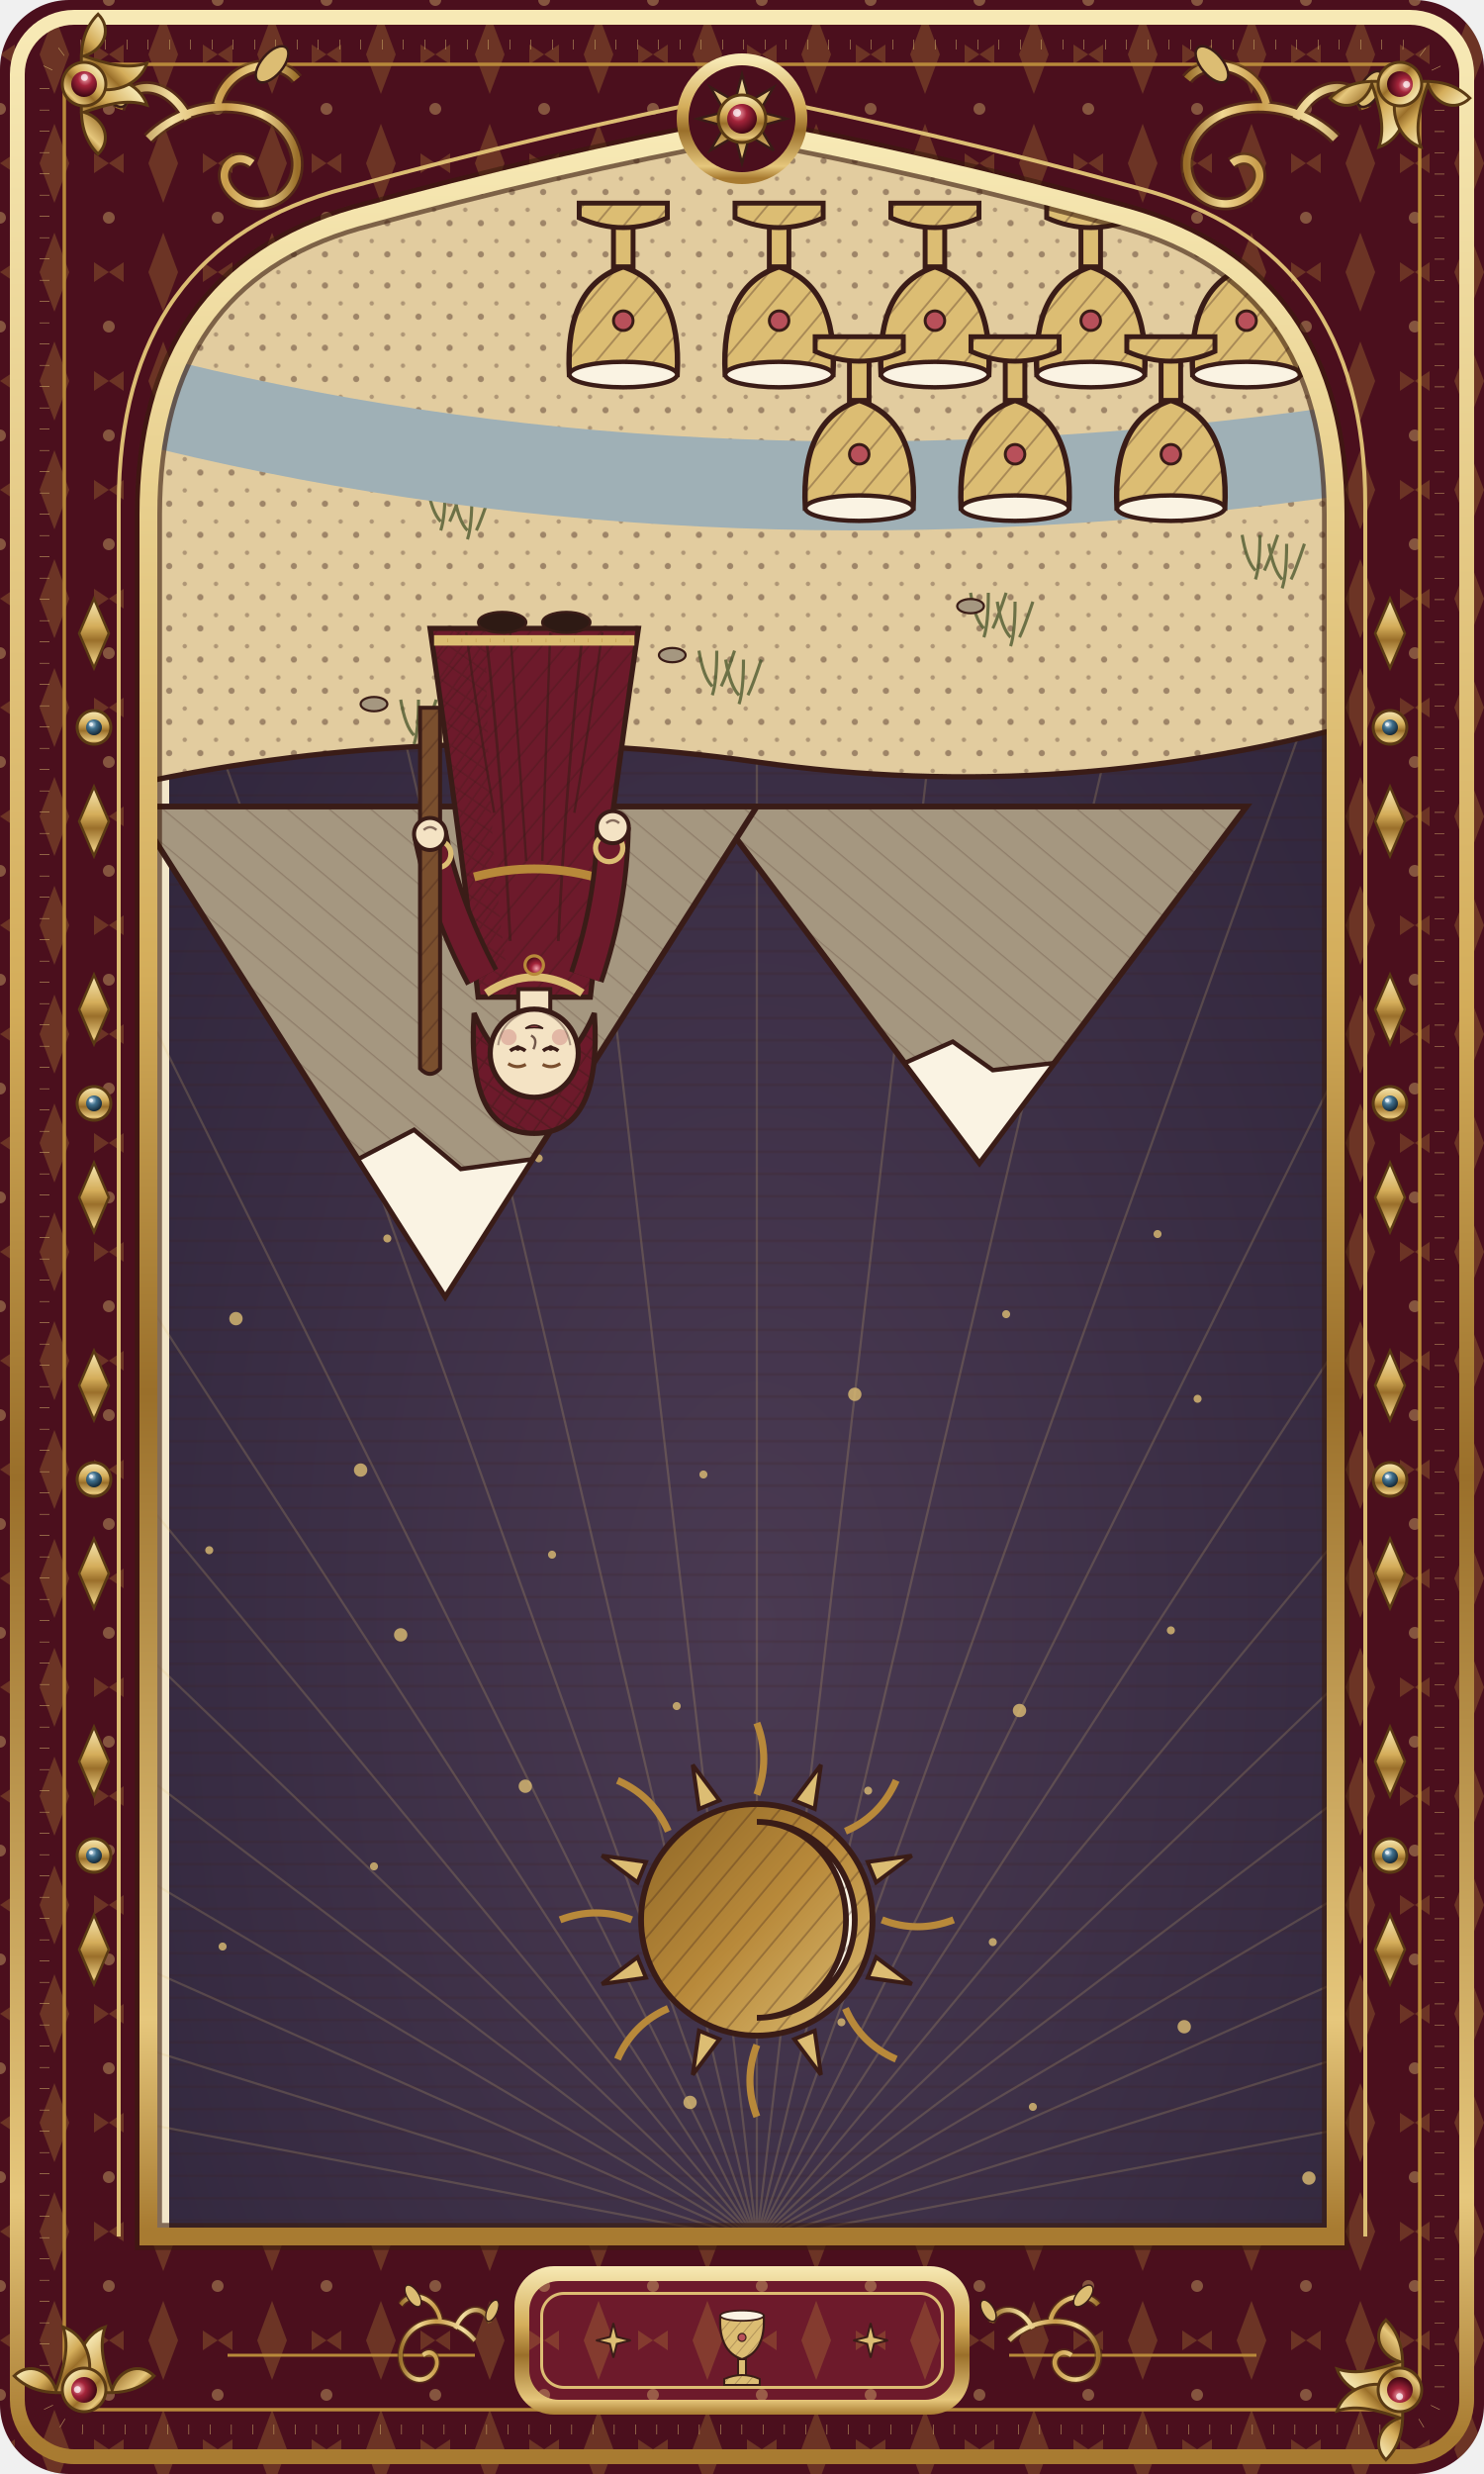
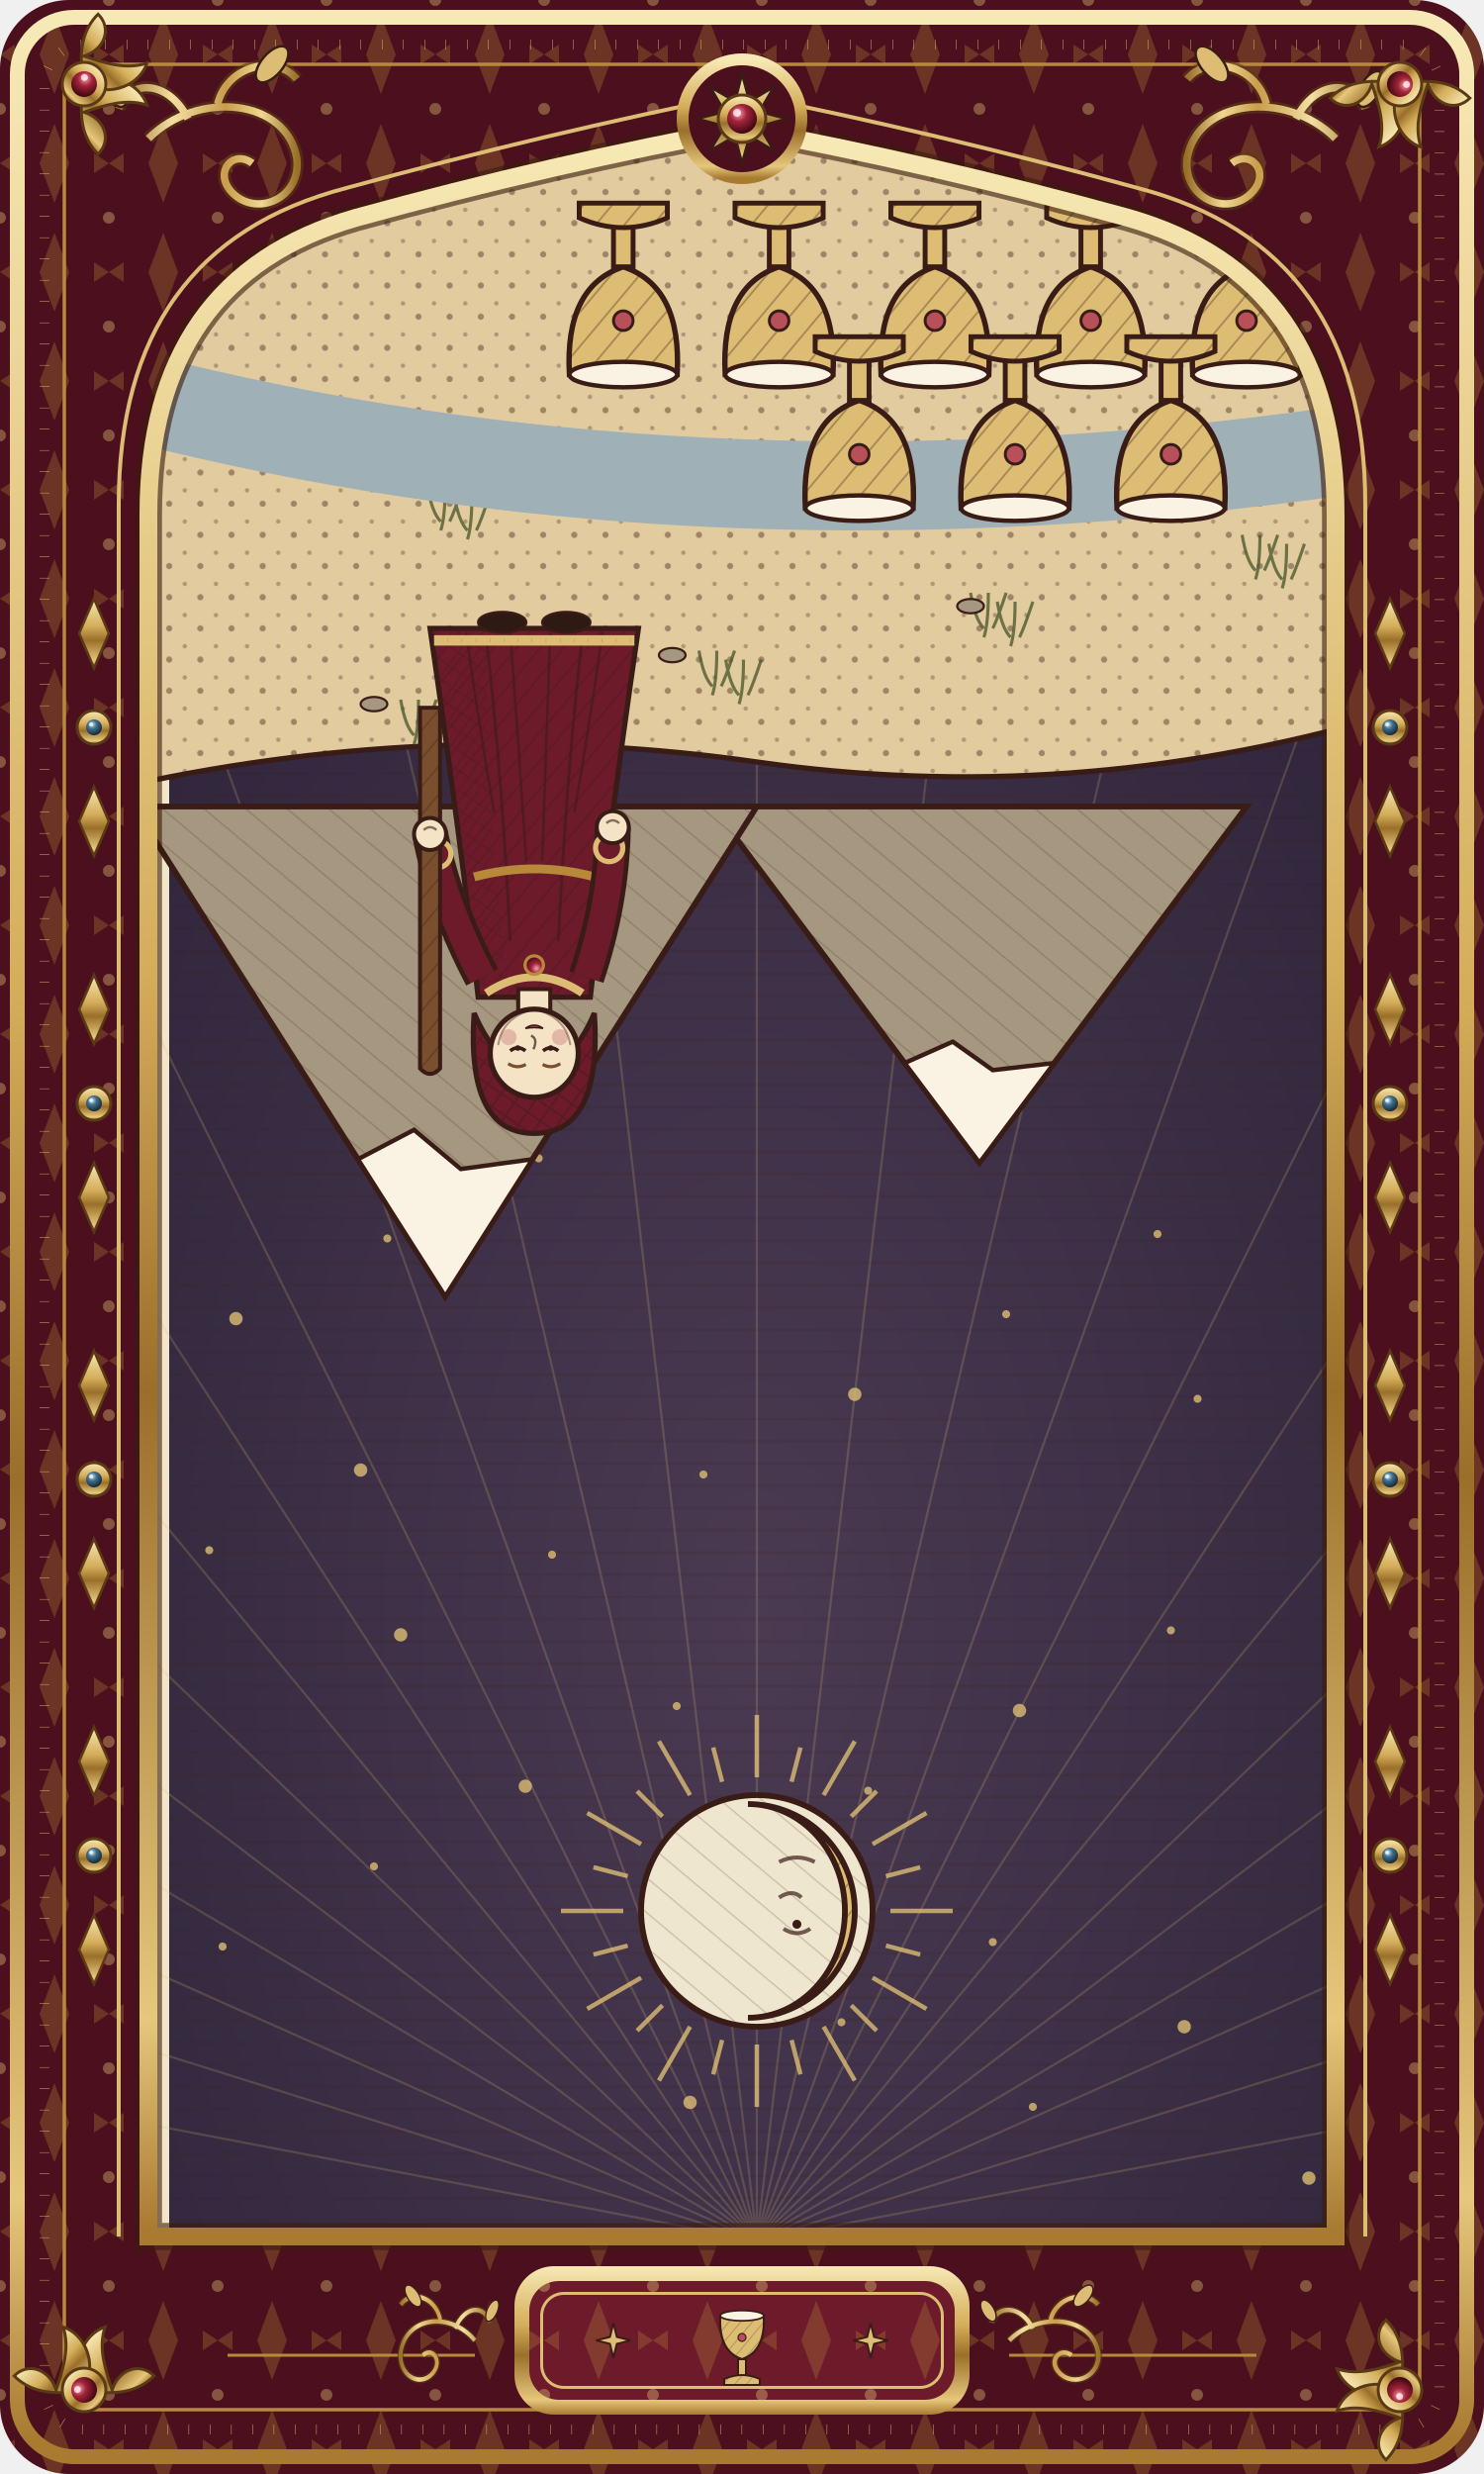
<svg xmlns="http://www.w3.org/2000/svg" width="300" height="500" viewBox="0 0 300 500">
  <defs>
    <pattern id="h" width="4.5" height="4.5" patternUnits="userSpaceOnUse" patternTransform="rotate(40)">
      <line x1="0" y1="0" x2="0" y2="4.5" stroke="#3a1c17" stroke-width="0.8" opacity="0.3" />
    </pattern>
    <pattern id="hx" width="4" height="4" patternUnits="userSpaceOnUse" patternTransform="rotate(35)">
      <path d="M0,0V4M0,0H4" stroke="#3a1c17" stroke-width="0.8" opacity="0.4" />
    </pattern>
    <pattern id="hz" width="8" height="5" patternUnits="userSpaceOnUse">
      <line x1="0" y1="2.5" x2="8" y2="2.5" stroke="#3a1c17" stroke-width="0.6" opacity="0.2" />
    </pattern>
    <pattern id="hl" width="6" height="6" patternUnits="userSpaceOnUse" patternTransform="rotate(-50)">
      <line x1="0" y1="0" x2="0" y2="6" stroke="#3a1c17" stroke-width="0.6" opacity="0.2" />
    </pattern>
    <pattern id="dots" width="7" height="7" patternUnits="userSpaceOnUse">
      <circle cx="2" cy="2" r="0.7" fill="#3a1c17" opacity="0.4" />
      <circle cx="5.5" cy="5" r="0.5" fill="#3a1c17" opacity="0.3" />
    </pattern>
    <pattern id="wv" width="24" height="9" patternUnits="userSpaceOnUse">
      <path d="M0,5 Q6,1 12,5 T24,5" fill="none" stroke="#3a1c17" stroke-width="0.7" opacity="0.4" />
    </pattern>
    <radialGradient id="pg" cx="50%" cy="42%" r="70%">
      <stop offset="0" stop-color="#f6ecd4" />
      <stop offset="0.7" stop-color="#f2e6c9" />
      <stop offset="1" stop-color="#e2cc9f" />
    </radialGradient>
    <radialGradient id="ng" cx="50%" cy="30%" r="80%">
      <stop offset="0" stop-color="#4a3a52" />
      <stop offset="1" stop-color="#2b2238" />
    </radialGradient>
    <linearGradient id="gold" x1="0" y1="0" x2="1" y2="1">
      <stop offset="0" stop-color="#dcbd73" />
      <stop offset="0.5" stop-color="#b8893a" />
      <stop offset="1" stop-color="#8e6626" />
    </linearGradient>
    <linearGradient id="gv" x1="0" y1="0" x2="0" y2="1">
      <stop offset="0" stop-color="#f7e9b5" />
      <stop offset="0.4" stop-color="#d4ad5a" />
      <stop offset="0.6" stop-color="#9a6f2a" />
      <stop offset="0.9" stop-color="#e6c77c" />
      <stop offset="1" stop-color="#a87b31" />
    </linearGradient>
    <linearGradient id="gh" x1="0" y1="0" x2="1" y2="0">
      <stop offset="0" stop-color="#9a6f2a" />
      <stop offset="0.3" stop-color="#f3dfa2" />
      <stop offset="0.6" stop-color="#c99d4c" />
      <stop offset="0.8" stop-color="#f0d791" />
      <stop offset="1" stop-color="#9a6f2a" />
    </linearGradient>
    <radialGradient id="gem" cx="38%" cy="32%" r="70%">
      <stop offset="0" stop-color="#f2a3ad" />
      <stop offset="0.4" stop-color="#a3243a" />
      <stop offset="1" stop-color="#3d0612" />
    </radialGradient>
    <radialGradient id="gemb" cx="38%" cy="32%" r="70%">
      <stop offset="0" stop-color="#cfe2ee" />
      <stop offset="0.4" stop-color="#3f6f8c" />
      <stop offset="1" stop-color="#132634" />
    </radialGradient>
    <radialGradient id="halo" cx="50%" cy="8%" r="75%">
      <stop offset="0" stop-color="#fff6d6" stop-opacity="0.9" />
      <stop offset="0.5" stop-color="#f4dc9a" stop-opacity="0.3" />
      <stop offset="1" stop-color="#f4dc9a" stop-opacity="0" />
    </radialGradient>
    <pattern id="damask" width="22" height="22" patternUnits="userSpaceOnUse">
      <path d="M11,3 l3,8 l-3,8 l-3,-8Z M0,11 l3,-2 l0,4Z M22,11 l-3,-2 l0,4Z" fill="#b8893a" opacity="0.3" />
      <circle cx="0" cy="0" r="1.2" fill="#dcbd73" opacity="0.4" />
      <circle cx="22" cy="22" r="1.2" fill="#dcbd73" opacity="0.4" />
      <circle cx="22" cy="0" r="1.2" fill="#dcbd73" opacity="0.4" />
      <circle cx="0" cy="22" r="1.2" fill="#dcbd73" opacity="0.4" />
    </pattern>
    <clipPath id="panel">
      <path d="M30,452 V104 Q30,56 72,44 Q112,33 150,26 Q188,33 228,44 Q270,56 270,104 V452Z" />
    </clipPath>
    <g id="fl">
      <g transform="translate(0 0) rotate(0)">
        <path d="M0,0 C2,-6 8,-8 12,-6 C8,-4 6,0 4,4 C8,2 12,4 12,8 C8,8 4,6 0,0Z" fill="url(#gv)" stroke="#5a3a14" stroke-width="0.6" />
        <path d="M0,0 C6,-2 8,-8 6,-12 C4,-8 0,-6 -4,-4 C-2,-8 -4,-12 -8,-12 C-8,-8 -6,-4 0,0Z" fill="url(#gv)" stroke="#5a3a14" stroke-width="0.6" />
        <circle cx="0" cy="0" r="4.4" fill="url(#gv)" stroke="#5a3a14" stroke-width="0.6" />
        <circle cx="0" cy="0" r="2.6" fill="url(#gem)" />
        <circle cx="-0.9" cy="-1" r="0.7" fill="#fff" opacity="0.7" />
      </g>
    </g>
    <g id="cu">
      <g transform="">
        <path d="M0,0 C10,-10 28,-8 30,4 C31,12 22,16 17,11 C13,7 17,2 21,5 M8,-4 C4,-12 -4,-12 -6,-6 M14,-7 C16,-15 26,-17 30,-12" fill="none" stroke="#5a3a14" stroke-width="2.6" opacity="0.6" />
        <path d="M0,0 C10,-10 28,-8 30,4 C31,12 22,16 17,11 C13,7 17,2 21,5 M8,-4 C4,-12 -4,-12 -6,-6 M14,-7 C16,-15 26,-17 30,-12" fill="none" stroke="url(#gh)" stroke-width="1.5" />
        <ellipse cx="25" cy="-15" rx="2.2" ry="4.4" fill="#dcbd73" stroke="#3a1c17" stroke-width="0.5" transform="rotate(40 25 -15)" />
        <ellipse cx="-7" cy="-10" rx="2" ry="4" fill="#dcbd73" stroke="#3a1c17" stroke-width="0.5" transform="rotate(-30 -7 -10)" />
      </g>
    </g>
    <g id="gb">
      <circle cx="0" cy="0" r="3.4" fill="url(#gv)" stroke="#5a3a14" stroke-width="0.6" />
      <circle cx="0" cy="0" r="1.6" fill="url(#gemb)" />
      <circle cx="-0.6" cy="-0.6" r="0.4" fill="#fff" opacity="0.7" />
    </g>
    <path id="dm" d="M0,-7 L3,0 L0,7 L-3,0Z" fill="url(#gv)" stroke="#5a3a14" stroke-width="0.5" />
  </defs>
  <rect x="0" y="0" width="300" height="500" rx="14" fill="#4b0f1d" />
  <rect x="0" y="0" width="300" height="500" rx="14" fill="url(#damask)" />
  <rect x="3.5" y="3.5" width="293" height="493" rx="11.5" fill="none" stroke="url(#gv)" stroke-width="3" />
  <rect x="9" y="9" width="282" height="482" rx="8" fill="none" stroke="#dcbd73" stroke-width="2" stroke-dasharray="0.1 4.2" opacity="0.9" />
  <rect x="13" y="13" width="274" height="474" rx="6" fill="none" stroke="#b8893a" stroke-width="0.7" />
  <path d="M30,452 V104 Q30,56 72,44 Q112,33 150,26 Q188,33 228,44 Q270,56 270,104 V452Z" fill="#f2e6c9" />
  <g clip-path="url(#panel)">
    <g transform="rotate(180 150 239) translate(12 9) scale(0.9)">
      <rect x="18" y="18" width="264" height="464" fill="url(#ng)" />
      <rect x="18" y="18" width="264" height="464" fill="url(#hz)" opacity="0.8" />
      <path d="M150,18 L-262.6,96.7 M150,18 L-250.8,143.6 M150,18 L-233.7,188.8 M150,18 L-211.5,231.8 M150,18 L-184.5,271.9 M150,18 L-153.1,308.7 M150,18 L-117.7,341.6 M150,18 L-78.7,370.2 M150,18 L-36.7,394.2 M150,18 L7.7,413.2 M150,18 L54.1,426.9 M150,18 L101.7,435.2 M150,18 L150,438 M150,18 L198.3,435.2 M150,18 L245.9,426.9 M150,18 L292.3,413.2 M150,18 L336.8,394.2 M150,18 L378.8,370.2 M150,18 L417.7,341.6 M150,18 L453.1,308.7 M150,18 L484.5,271.9 M150,18 L511.5,231.8 M150,18 L533.7,188.8 M150,18 L550.8,143.6 M150,18 L562.6,96.7 " stroke="#dcbd73" stroke-width="0.5" opacity="0.2" />
      <circle cx="26" cy="32" r="1.5" fill="#dcbd73" opacity="0.8" />
      <circle cx="97" cy="85" r="0.9" fill="#dcbd73" opacity="0.8" />
      <circle cx="168" cy="138" r="0.9" fill="#dcbd73" opacity="0.8" />
      <circle cx="239" cy="191" r="1.5" fill="#dcbd73" opacity="0.8" />
      <circle cx="60" cy="244" r="0.9" fill="#dcbd73" opacity="0.8" />
      <circle cx="131" cy="67" r="0.9" fill="#dcbd73" opacity="0.8" />
      <circle cx="202" cy="120" r="1.5" fill="#dcbd73" opacity="0.8" />
      <circle cx="273" cy="173" r="0.9" fill="#dcbd73" opacity="0.8" />
      <circle cx="94" cy="226" r="0.9" fill="#dcbd73" opacity="0.8" />
      <circle cx="165" cy="49" r="1.5" fill="#dcbd73" opacity="0.8" />
      <circle cx="236" cy="102" r="0.9" fill="#dcbd73" opacity="0.8" />
      <circle cx="57" cy="155" r="0.9" fill="#dcbd73" opacity="0.8" />
      <circle cx="128" cy="208" r="1.5" fill="#dcbd73" opacity="0.8" />
      <circle cx="199" cy="261" r="0.9" fill="#dcbd73" opacity="0.8" />
      <circle cx="270" cy="84" r="0.9" fill="#dcbd73" opacity="0.8" />
      <circle cx="91" cy="137" r="1.5" fill="#dcbd73" opacity="0.8" />
      <circle cx="162" cy="190" r="0.9" fill="#dcbd73" opacity="0.8" />
      <circle cx="233" cy="243" r="0.9" fill="#dcbd73" opacity="0.8" />
      <circle cx="54" cy="66" r="1.5" fill="#dcbd73" opacity="0.8" />
      <circle cx="125" cy="119" r="0.9" fill="#dcbd73" opacity="0.8" />
      <circle cx="196" cy="172" r="0.9" fill="#dcbd73" opacity="0.8" />
      <circle cx="267" cy="225" r="1.5" fill="#dcbd73" opacity="0.8" />
      <circle cx="88" cy="48" r="0.9" fill="#dcbd73" opacity="0.8" />
      <circle cx="159" cy="101" r="0.9" fill="#dcbd73" opacity="0.8" />
      <circle cx="230" cy="154" r="1.5" fill="#dcbd73" opacity="0.8" />
      <circle cx="51" cy="207" r="0.9" fill="#dcbd73" opacity="0.8" />
-       <path d="M178.1,90 Q186.1,93.1 194.2,90" fill="none" stroke="#b8893a" stroke-width="1.6" />
-       <path d="M176.8,98.4 L184.8,104.4 L174.9,103Z" fill="#dcbd73" stroke="#3a1c17" stroke-width="0.9" />
-       <path d="M169.9,109.9 Q173.3,117.8 181.3,121.3" fill="none" stroke="#b8893a" stroke-width="1.6" />
-       <path d="M163,114.9 L164.4,124.8 L158.4,116.8Z" fill="#dcbd73" stroke="#3a1c17" stroke-width="0.9" />
-       <path d="M150,118.1 Q146.9,126.1 150,134.2" fill="none" stroke="#b8893a" stroke-width="1.6" />
-       <path d="M141.6,116.8 L135.6,124.8 L137,114.9Z" fill="#dcbd73" stroke="#3a1c17" stroke-width="0.9" />
-       <path d="M130.1,109.9 Q122.2,113.3 118.7,121.3" fill="none" stroke="#b8893a" stroke-width="1.6" />
-       <path d="M125.1,103 L115.2,104.4 L123.2,98.4Z" fill="#dcbd73" stroke="#3a1c17" stroke-width="0.9" />
-       <path d="M121.9,90 Q113.9,86.9 105.8,90" fill="none" stroke="#b8893a" stroke-width="1.6" />
-       <path d="M123.2,81.6 L115.2,75.6 L125.1,77Z" fill="#dcbd73" stroke="#3a1c17" stroke-width="0.9" />
-       <path d="M130.1,70.1 Q126.7,62.2 118.7,58.7" fill="none" stroke="#b8893a" stroke-width="1.6" />
-       <path d="M137,65.1 L135.6,55.2 L141.6,63.2Z" fill="#dcbd73" stroke="#3a1c17" stroke-width="0.9" />
-       <path d="M150,61.9 Q153.1,53.9 150,45.8" fill="none" stroke="#b8893a" stroke-width="1.6" />
-       <path d="M158.4,63.2 L164.4,55.2 L163,65.1Z" fill="#dcbd73" stroke="#3a1c17" stroke-width="0.9" />
-       <path d="M169.9,70.1 Q177.8,66.7 181.3,58.7" fill="none" stroke="#b8893a" stroke-width="1.6" />
-       <path d="M174.9,77 L184.8,75.6 L176.8,81.6Z" fill="#dcbd73" stroke="#3a1c17" stroke-width="0.9" />
-       <circle cx="150" cy="90" r="26" fill="url(#gold)" stroke="#3a1c17" stroke-width="1.3" />
-       <circle cx="150" cy="90" r="26" fill="url(#h)" />
-       <path d="M150,68 A22,22 0 1,0 150,112 A17.2,18.9 0 1,1 150,68Z" fill="#faf3e3" stroke="#3a1c17" stroke-width="1.3" />
-       <path d="M150,68 A22,22 0 1,0 150,112 A17.2,18.9 0 1,1 150,68Z" fill="url(#h)" />
+       <path d="M180.0,92.0 L194.0,92.0 M179.0,99.8 L186.7,101.8 M176.0,107.0 L188.1,114.0 M171.2,113.2 L176.9,118.9 M165.0,118.0 L172.0,130.1 M157.8,121.0 L159.8,128.7 M150.0,122.0 L150.0,136.0 M142.2,121.0 L140.2,128.7 M135.0,118.0 L128.0,130.1 M128.8,113.2 L123.1,118.9 M124.0,107.0 L111.9,114.0 M121.0,99.8 L113.3,101.8 M120.0,92.0 L106.0,92.0 M121.0,84.2 L113.3,82.2 M124.0,77.0 L111.9,70.0 M128.8,70.8 L123.1,65.1 M135.0,66.0 L128.0,53.9 M142.2,63.0 L140.2,55.3 M150.0,62.0 L150.0,48.0 M157.8,63.0 L159.8,55.3 M165.0,66.0 L172.0,53.9 M171.2,70.8 L176.9,65.1 M176.0,77.0 L188.1,70.0 M179.0,84.2 L186.7,82.2 " fill="none" stroke="#dcbd73" stroke-width="1" opacity="0.8" />
+       <circle cx="150" cy="92" r="26" fill="#efe6cf" stroke="#3a1c17" stroke-width="1.3" />
+       <circle cx="150" cy="92" r="26" fill="url(#hl)" />
+       <path d="M152,68 A24,24 0 1,0 152,116 A18.7,20.6 0 1,1 152,68Z" fill="#dcbd73" stroke="#3a1c17" stroke-width="1.3" />
+       <path d="M152,68 A24,24 0 1,0 152,116 A18.7,20.6 0 1,1 152,68Z" fill="url(#h)" />
+       <path d="M138,88 q3,-2 6,0 M140,95 q2,2 5,0 M137,103 q4,2 8,0" fill="none" stroke="#3a1c17" stroke-width="0.9" opacity="0.7" />
+       <circle cx="141" cy="89" r="1" fill="#3a1c17" />
      <path d="M40,340 L100,260 L160,340Z" fill="#a59780" stroke="#3a1c17" stroke-width="1.3" />
      <path d="M40,340 L100,260 L160,340Z" fill="url(#hl)" />
      <path d="M83.2,282.4 L100,260 L116.8,282.4 L106,287.2 L97,280.8Z" fill="#faf3e3" stroke="#3a1c17" stroke-width="1" />
      <path d="M150,340 L220,230 L290,340Z" fill="#a59780" stroke="#3a1c17" stroke-width="1.3" />
      <path d="M150,340 L220,230 L290,340Z" fill="url(#hl)" />
      <path d="M200.4,260.8 L220,230 L239.6,260.8 L227,267.4 L216.5,258.6Z" fill="#faf3e3" stroke="#3a1c17" stroke-width="1" />
      <path d="M10,360 Q80,340 150,350 T290,345 V490 H10Z" fill="#e2cc9f" stroke="#3a1c17" stroke-width="1.2" />
      <path d="M10,360 Q80,340 150,350 T290,345 V490 H10Z" fill="url(#dots)" />
      <path d="M222,364 q2,-6 3,-8 M226,364 q0,-7 1,-10 M230,364 q-1,-6 -3,-8 M33,401 q2,-6 3,-8 M37,401 q0,-7 1,-10 M41,401 q-1,-6 -3,-8 M94,388 q2,-6 3,-8 M98,388 q0,-7 1,-10 M102,388 q-1,-6 -3,-8 M155,375 q2,-6 3,-8 M159,375 q0,-7 1,-10 M163,375 q-1,-6 -3,-8 M216,412 q2,-6 3,-8 M220,412 q0,-7 1,-10 M224,412 q-1,-6 -3,-8 M27,399 q2,-6 3,-8 M31,399 q0,-7 1,-10 M35,399 q-1,-6 -3,-8 M88,386 q2,-6 3,-8 M92,386 q0,-7 1,-10 M96,386 q-1,-6 -3,-8 M149,373 q2,-6 3,-8 M153,373 q0,-7 1,-10 M157,373 q-1,-6 -3,-8 M210,410 q2,-6 3,-8 M214,410 q0,-7 1,-10 M218,410 q-1,-6 -3,-8 " fill="none" stroke="#4f5a30" stroke-width="0.7" opacity="0.8" />
      <ellipse cx="236" cy="363" rx="3" ry="1.6" fill="#a59780" stroke="#3a1c17" stroke-width="0.5" />
      <ellipse cx="169" cy="374" rx="3" ry="1.6" fill="#a59780" stroke="#3a1c17" stroke-width="0.5" />
      <ellipse cx="102" cy="385" rx="3" ry="1.6" fill="#a59780" stroke="#3a1c17" stroke-width="0.5" />
      <path d="M18,420 q140,-20 264,10" stroke="#9fb0b6" stroke-width="20" fill="none" />
      <g transform="translate(200 380) scale(0.9 0.9)">
        <path d="M-14,-92 Q-18,-55.2 -26,0 L26,0 Q18,-55.2 14,-92Z" fill="#6d1a2b" stroke="#3a1c17" stroke-width="1.3" />
        <path d="M-14,-92 Q-18,-55.2 -26,0 L26,0 Q18,-55.2 14,-92Z" fill="url(#h)" />
        <path d="M6,-90 Q12,-55.2 12,0 L26,0 Q18,-55.2 14,-92Z" fill="url(#hx)" opacity="0.6" />
        <path d="M-2,-58 Q-3,-27.6 -4,-1 M2,-58 Q4,-27.6 6,-1 M-17,-1 Q-14,-23 -10,-46 M17,-1 Q14,-23 10,-46" fill="none" stroke="#3a1c17" stroke-width="0.6" opacity="0.6" />
        <ellipse cx="-8" cy="1.5" rx="6" ry="2.6" fill="#2e1a14" stroke="#3a1c17" stroke-width="0.6" />
        <ellipse cx="8" cy="1.5" rx="6" ry="2.6" fill="#2e1a14" stroke="#3a1c17" stroke-width="0.6" />
        <path d="M-6,-78 Q-8,-36.8 -12,-2 M6,-78 Q8,-36.8 12,-2" fill="none" stroke="#3a1c17" stroke-width="0.7" opacity="0.6" />
        <path d="M-15,-62 Q0,-58 15,-62" fill="none" stroke="#b8893a" stroke-width="2.2" />
        <path d="M-12,-91 Q0,-83 12,-91" fill="none" stroke="#dcbd73" stroke-width="2" />
        <circle cx="0" cy="-84" r="2.3" fill="url(#gem)" stroke="#b8893a" stroke-width="0.8" />
        <path d="M-25,-3 H25" fill="none" stroke="#dcbd73" stroke-width="2.6" />
        <path d="M-24,-3 H24" fill="none" stroke="#b8893a" stroke-width="0.9" stroke-dasharray="0.1 3.4" />
        <path d="M-4,-90 v-6 h8 v6Z" fill="#f4e3c4" stroke="#3a1c17" stroke-width="1" />
        <path d="M-15,-96 q-2,-30 15,-30 q17,0 15,30 q-6,-14 -15,-14 q-9,0 -15,14Z" fill="#6d1a2b" stroke="#3a1c17" stroke-width="1.3" />
        <path d="M-15,-96 q-2,-30 15,-30 q17,0 15,30 q-6,-14 -15,-14 q-9,0 -15,14Z" fill="url(#hx)" />
        <circle cx="0" cy="-106" r="11" fill="#f4e3c4" stroke="#3a1c17" stroke-width="1.3" />
        <path d="M-6.5,-108.6 q2.2,-1.4 4.4,-0.2 M2.1,-108.8 q2.2,-1.2 4.4,0.2" fill="none" stroke="#7a4f2e" stroke-width="0.8" />
        <path d="M-6,-105.4 q1.9,1.5 3.8,0 M2.2,-105.4 q1.9,1.5 3.8,0" fill="none" stroke="#3a1c17" stroke-width="0.9" />
        <circle cx="-4.1" cy="-104.7" r="0.7" fill="#3a1c17" />
        <circle cx="4.1" cy="-104.7" r="0.7" fill="#3a1c17" />
        <path d="M0.2,-105 q-1.2,2.6 0.6,3.4" fill="none" stroke="#3a1c17" stroke-width="0.6" opacity="0.7" />
        <path d="M-2.2,-99.8 q2.2,1.6 4.4,0 q-2.2,0.4 -4.4,0Z" fill="#b8505a" stroke="#3a1c17" stroke-width="0.4" />
        <circle cx="-6.4" cy="-102" r="2" fill="#b8505a" opacity="0.3" />
        <circle cx="6.4" cy="-102" r="2" fill="#b8505a" opacity="0.3" />
        <path d="M-9,-104 q1,7 9,9 q8,-2 9,-9" fill="none" stroke="#3a1c17" stroke-width="0.5" opacity="0.4" />
        <path d="M-13,-87 Q-19.3,-68.3 -19.6,-49.6" fill="none" stroke="#3a1c17" stroke-width="9" />
        <path d="M-13,-87 Q-19.3,-68.3 -19.6,-49.6" fill="none" stroke="#6d1a2b" stroke-width="6.6" />
        <circle cx="-18.7" cy="-54.8" r="3.4" fill="none" stroke="#dcbd73" stroke-width="1.3" />
        <path d="M13,-87 Q22.5,-69.1 26,-51.3" fill="none" stroke="#3a1c17" stroke-width="9" />
        <path d="M13,-87 Q22.5,-69.1 26,-51.3" fill="none" stroke="#6d1a2b" stroke-width="6.6" />
        <circle cx="24.2" cy="-56.3" r="3.4" fill="none" stroke="#dcbd73" stroke-width="1.3" />
        <g transform="translate(26 -51.3) rotate(0)">
          <path d="M-2.5,31.5 L-2.5,-58.5 Q0,-61.2 2.5,-58.5 L2.5,31.5Z" fill="#7a4f2e" stroke="#3a1c17" stroke-width="1" />
          <path d="M-2.5,31.5 L-2.5,-58.5 Q0,-61.2 2.5,-58.5 L2.5,31.5Z" fill="url(#h)" />
        </g>
        <circle cx="-19.6" cy="-49.6" r="4" fill="#f4e3c4" stroke="#3a1c17" stroke-width="1" />
        <path d="M-21.2,-48.6 q1.6,1.4 3.2,0" fill="none" stroke="#3a1c17" stroke-width="0.6" opacity="0.6" />
        <circle cx="26" cy="-51.3" r="4" fill="#f4e3c4" stroke="#3a1c17" stroke-width="1" />
        <path d="M24.4,-50.3 q1.6,1.4 3.2,0" fill="none" stroke="#3a1c17" stroke-width="0.6" opacity="0.6" />
      </g>
      <g transform="translate(40 470) rotate(0)">
        <g transform="scale(1.1)">
          <path d="M-11,-30 Q-12,-12 0,-8 Q12,-12 11,-30Z" fill="#dcbd73" stroke="#3a1c17" stroke-width="1.1" />
          <path d="M-11,-30 Q-12,-12 0,-8 Q12,-12 11,-30Z" fill="url(#h)" />
          <path d="M-2,-8 h4 v10 h-4Z" fill="#dcbd73" stroke="#3a1c17" stroke-width="1" />
          <path d="M-9,2 q9,-4 18,0 v3 h-18Z" fill="#dcbd73" stroke="#3a1c17" stroke-width="1" />
          <path d="M-9,2 q9,-4 18,0 v3 h-18Z" fill="url(#h)" />
          <ellipse cx="0" cy="-30" rx="11" ry="2.6" fill="#faf3e3" stroke="#3a1c17" stroke-width="0.9" />
          <circle cx="0" cy="-19" r="2" fill="#b8505a" stroke="#3a1c17" stroke-width="0.6" />
        </g>
      </g>
      <g transform="translate(75 470) rotate(0)">
        <g transform="scale(1.1)">
          <path d="M-11,-30 Q-12,-12 0,-8 Q12,-12 11,-30Z" fill="#dcbd73" stroke="#3a1c17" stroke-width="1.1" />
          <path d="M-11,-30 Q-12,-12 0,-8 Q12,-12 11,-30Z" fill="url(#h)" />
          <path d="M-2,-8 h4 v10 h-4Z" fill="#dcbd73" stroke="#3a1c17" stroke-width="1" />
          <path d="M-9,2 q9,-4 18,0 v3 h-18Z" fill="#dcbd73" stroke="#3a1c17" stroke-width="1" />
          <path d="M-9,2 q9,-4 18,0 v3 h-18Z" fill="url(#h)" />
          <ellipse cx="0" cy="-30" rx="11" ry="2.6" fill="#faf3e3" stroke="#3a1c17" stroke-width="0.9" />
          <circle cx="0" cy="-19" r="2" fill="#b8505a" stroke="#3a1c17" stroke-width="0.6" />
        </g>
      </g>
      <g transform="translate(110 470) rotate(0)">
        <g transform="scale(1.1)">
          <path d="M-11,-30 Q-12,-12 0,-8 Q12,-12 11,-30Z" fill="#dcbd73" stroke="#3a1c17" stroke-width="1.1" />
          <path d="M-11,-30 Q-12,-12 0,-8 Q12,-12 11,-30Z" fill="url(#h)" />
          <path d="M-2,-8 h4 v10 h-4Z" fill="#dcbd73" stroke="#3a1c17" stroke-width="1" />
          <path d="M-9,2 q9,-4 18,0 v3 h-18Z" fill="#dcbd73" stroke="#3a1c17" stroke-width="1" />
          <path d="M-9,2 q9,-4 18,0 v3 h-18Z" fill="url(#h)" />
          <ellipse cx="0" cy="-30" rx="11" ry="2.6" fill="#faf3e3" stroke="#3a1c17" stroke-width="0.9" />
          <circle cx="0" cy="-19" r="2" fill="#b8505a" stroke="#3a1c17" stroke-width="0.6" />
        </g>
      </g>
      <g transform="translate(145 470) rotate(0)">
        <g transform="scale(1.1)">
          <path d="M-11,-30 Q-12,-12 0,-8 Q12,-12 11,-30Z" fill="#dcbd73" stroke="#3a1c17" stroke-width="1.1" />
          <path d="M-11,-30 Q-12,-12 0,-8 Q12,-12 11,-30Z" fill="url(#h)" />
          <path d="M-2,-8 h4 v10 h-4Z" fill="#dcbd73" stroke="#3a1c17" stroke-width="1" />
          <path d="M-9,2 q9,-4 18,0 v3 h-18Z" fill="#dcbd73" stroke="#3a1c17" stroke-width="1" />
          <path d="M-9,2 q9,-4 18,0 v3 h-18Z" fill="url(#h)" />
          <ellipse cx="0" cy="-30" rx="11" ry="2.6" fill="#faf3e3" stroke="#3a1c17" stroke-width="0.9" />
          <circle cx="0" cy="-19" r="2" fill="#b8505a" stroke="#3a1c17" stroke-width="0.6" />
        </g>
      </g>
      <g transform="translate(180 470) rotate(0)">
        <g transform="scale(1.1)">
          <path d="M-11,-30 Q-12,-12 0,-8 Q12,-12 11,-30Z" fill="#dcbd73" stroke="#3a1c17" stroke-width="1.1" />
          <path d="M-11,-30 Q-12,-12 0,-8 Q12,-12 11,-30Z" fill="url(#h)" />
          <path d="M-2,-8 h4 v10 h-4Z" fill="#dcbd73" stroke="#3a1c17" stroke-width="1" />
          <path d="M-9,2 q9,-4 18,0 v3 h-18Z" fill="#dcbd73" stroke="#3a1c17" stroke-width="1" />
          <path d="M-9,2 q9,-4 18,0 v3 h-18Z" fill="url(#h)" />
          <ellipse cx="0" cy="-30" rx="11" ry="2.6" fill="#faf3e3" stroke="#3a1c17" stroke-width="0.9" />
          <circle cx="0" cy="-19" r="2" fill="#b8505a" stroke="#3a1c17" stroke-width="0.6" />
        </g>
      </g>
      <g transform="translate(57 440) rotate(0)">
        <g transform="scale(1.1)">
          <path d="M-11,-30 Q-12,-12 0,-8 Q12,-12 11,-30Z" fill="#dcbd73" stroke="#3a1c17" stroke-width="1.1" />
          <path d="M-11,-30 Q-12,-12 0,-8 Q12,-12 11,-30Z" fill="url(#h)" />
          <path d="M-2,-8 h4 v10 h-4Z" fill="#dcbd73" stroke="#3a1c17" stroke-width="1" />
          <path d="M-9,2 q9,-4 18,0 v3 h-18Z" fill="#dcbd73" stroke="#3a1c17" stroke-width="1" />
          <path d="M-9,2 q9,-4 18,0 v3 h-18Z" fill="url(#h)" />
          <ellipse cx="0" cy="-30" rx="11" ry="2.6" fill="#faf3e3" stroke="#3a1c17" stroke-width="0.9" />
          <circle cx="0" cy="-19" r="2" fill="#b8505a" stroke="#3a1c17" stroke-width="0.6" />
        </g>
      </g>
      <g transform="translate(92 440) rotate(0)">
        <g transform="scale(1.1)">
          <path d="M-11,-30 Q-12,-12 0,-8 Q12,-12 11,-30Z" fill="#dcbd73" stroke="#3a1c17" stroke-width="1.1" />
          <path d="M-11,-30 Q-12,-12 0,-8 Q12,-12 11,-30Z" fill="url(#h)" />
          <path d="M-2,-8 h4 v10 h-4Z" fill="#dcbd73" stroke="#3a1c17" stroke-width="1" />
          <path d="M-9,2 q9,-4 18,0 v3 h-18Z" fill="#dcbd73" stroke="#3a1c17" stroke-width="1" />
          <path d="M-9,2 q9,-4 18,0 v3 h-18Z" fill="url(#h)" />
          <ellipse cx="0" cy="-30" rx="11" ry="2.6" fill="#faf3e3" stroke="#3a1c17" stroke-width="0.9" />
          <circle cx="0" cy="-19" r="2" fill="#b8505a" stroke="#3a1c17" stroke-width="0.6" />
        </g>
      </g>
      <g transform="translate(127 440) rotate(0)">
        <g transform="scale(1.1)">
          <path d="M-11,-30 Q-12,-12 0,-8 Q12,-12 11,-30Z" fill="#dcbd73" stroke="#3a1c17" stroke-width="1.1" />
          <path d="M-11,-30 Q-12,-12 0,-8 Q12,-12 11,-30Z" fill="url(#h)" />
          <path d="M-2,-8 h4 v10 h-4Z" fill="#dcbd73" stroke="#3a1c17" stroke-width="1" />
          <path d="M-9,2 q9,-4 18,0 v3 h-18Z" fill="#dcbd73" stroke="#3a1c17" stroke-width="1" />
          <path d="M-9,2 q9,-4 18,0 v3 h-18Z" fill="url(#h)" />
          <ellipse cx="0" cy="-30" rx="11" ry="2.6" fill="#faf3e3" stroke="#3a1c17" stroke-width="0.9" />
          <circle cx="0" cy="-19" r="2" fill="#b8505a" stroke="#3a1c17" stroke-width="0.6" />
        </g>
      </g>
    </g>
  </g>
  <path d="M30,452 V104 Q30,56 72,44 Q112,33 150,26 Q188,33 228,44 Q270,56 270,104 V452Z" fill="none" stroke="#3a1a0c" stroke-width="5.5" opacity="0.6" />
  <path d="M30,452 V104 Q30,56 72,44 Q112,33 150,26 Q188,33 228,44 Q270,56 270,104 V452Z" fill="none" stroke="url(#gv)" stroke-width="3.6" />
  <path d="M24,452 V102 Q24,50 70,38 Q110,27 150,19 Q190,27 230,38 Q276,50 276,102 V452" fill="none" stroke="#dcbd73" stroke-width="0.8" />
  <use href="#cu" transform="translate(30 28)" />
  <use href="#cu" transform="translate(270 28) scale(-1 1)" />
  <use href="#dm" transform="translate(19 128)" />
  <use href="#dm" transform="translate(281 128)" />
  <use href="#gb" transform="translate(19 147)" />
  <use href="#gb" transform="translate(281 147)" />
  <use href="#dm" transform="translate(19 166)" />
  <use href="#dm" transform="translate(281 166)" />
  <use href="#dm" transform="translate(19 204)" />
  <use href="#dm" transform="translate(281 204)" />
  <use href="#gb" transform="translate(19 223)" />
  <use href="#gb" transform="translate(281 223)" />
  <use href="#dm" transform="translate(19 242)" />
  <use href="#dm" transform="translate(281 242)" />
  <use href="#dm" transform="translate(19 280)" />
  <use href="#dm" transform="translate(281 280)" />
  <use href="#gb" transform="translate(19 299)" />
  <use href="#gb" transform="translate(281 299)" />
  <use href="#dm" transform="translate(19 318)" />
  <use href="#dm" transform="translate(281 318)" />
  <use href="#dm" transform="translate(19 356)" />
  <use href="#dm" transform="translate(281 356)" />
  <use href="#gb" transform="translate(19 375)" />
  <use href="#gb" transform="translate(281 375)" />
  <use href="#dm" transform="translate(19 394)" />
  <use href="#dm" transform="translate(281 394)" />
  <circle cx="150" cy="24" r="12" fill="#4b0f1d" stroke="url(#gv)" stroke-width="2.4" />
  <path d="M150,15L151.5,20.5L156.4,17.6L153.5,22.6L159,24L153.5,25.5L156.4,30.4L151.5,27.5L150,33L148.6,27.5L143.6,30.4L146.5,25.5L141,24L146.5,22.6L143.6,17.6L148.6,20.5Z" fill="url(#gv)" stroke="#3a1c17" stroke-width="0.5" />
  <circle cx="150" cy="24" r="4.8" fill="url(#gv)" stroke="#5a3a14" stroke-width="0.6" />
  <circle cx="150" cy="24" r="3" fill="url(#gem)" />
  <circle cx="149" cy="22.8" r="0.8" fill="#fff" opacity="0.7" />
  <use href="#fl" transform="translate(17 17) rotate(45)" />
  <use href="#fl" transform="translate(283 17) rotate(135)" />
  <use href="#fl" transform="translate(17 483) rotate(-45)" />
  <use href="#fl" transform="translate(283 483) rotate(-135)" />
  <path d="M40,471 H96 M204,471 H260" fill="none" stroke="url(#gh)" stroke-width="1.2" />
  <path d="M46,476 H96 M204,476 H254" fill="none" stroke="#b8893a" stroke-width="0.6" />
  <use href="#cu" transform="translate(96 473) scale(-0.5 0.6)" />
  <use href="#cu" transform="translate(204 473) scale(0.6)" />
  <rect x="104" y="458" width="92" height="30" rx="8" fill="url(#gv)" />
  <rect x="107" y="461" width="86" height="24" rx="6" fill="#6d1a2b" />
  <rect x="107" y="461" width="86" height="24" rx="6" fill="url(#damask)" />
  <rect x="109.5" y="463.5" width="81" height="19" rx="4.5" fill="none" stroke="#dcbd73" stroke-width="0.6" />
  <g transform="translate(150 473)">
    <g transform="translate(0 7) scale(0.4)">
      <g transform="scale(1)">
        <path d="M-11,-30 Q-12,-12 0,-8 Q12,-12 11,-30Z" fill="#dcbd73" stroke="#3a1c17" stroke-width="1.1" />
        <path d="M-11,-30 Q-12,-12 0,-8 Q12,-12 11,-30Z" fill="url(#h)" />
        <path d="M-2,-8 h4 v10 h-4Z" fill="#dcbd73" stroke="#3a1c17" stroke-width="1" />
        <path d="M-9,2 q9,-4 18,0 v3 h-18Z" fill="#dcbd73" stroke="#3a1c17" stroke-width="1" />
        <path d="M-9,2 q9,-4 18,0 v3 h-18Z" fill="url(#h)" />
        <ellipse cx="0" cy="-30" rx="11" ry="2.6" fill="#faf3e3" stroke="#3a1c17" stroke-width="0.9" />
        <circle cx="0" cy="-19" r="2" fill="#b8505a" stroke="#3a1c17" stroke-width="0.6" />
      </g>
    </g>
  </g>
  <path d="M124,469.5L124.7,472.3L127.5,473L124.7,473.7L124,476.5L123.3,473.7L120.5,473L123.3,472.3Z" fill="#dcbd73" stroke="#3a1c17" stroke-width="0.4" />
  <path d="M176,469.5L176.7,472.3L179.5,473L176.7,473.7L176,476.5L175.3,473.7L172.5,473L175.3,472.3Z" fill="#dcbd73" stroke="#3a1c17" stroke-width="0.4" />
</svg>
